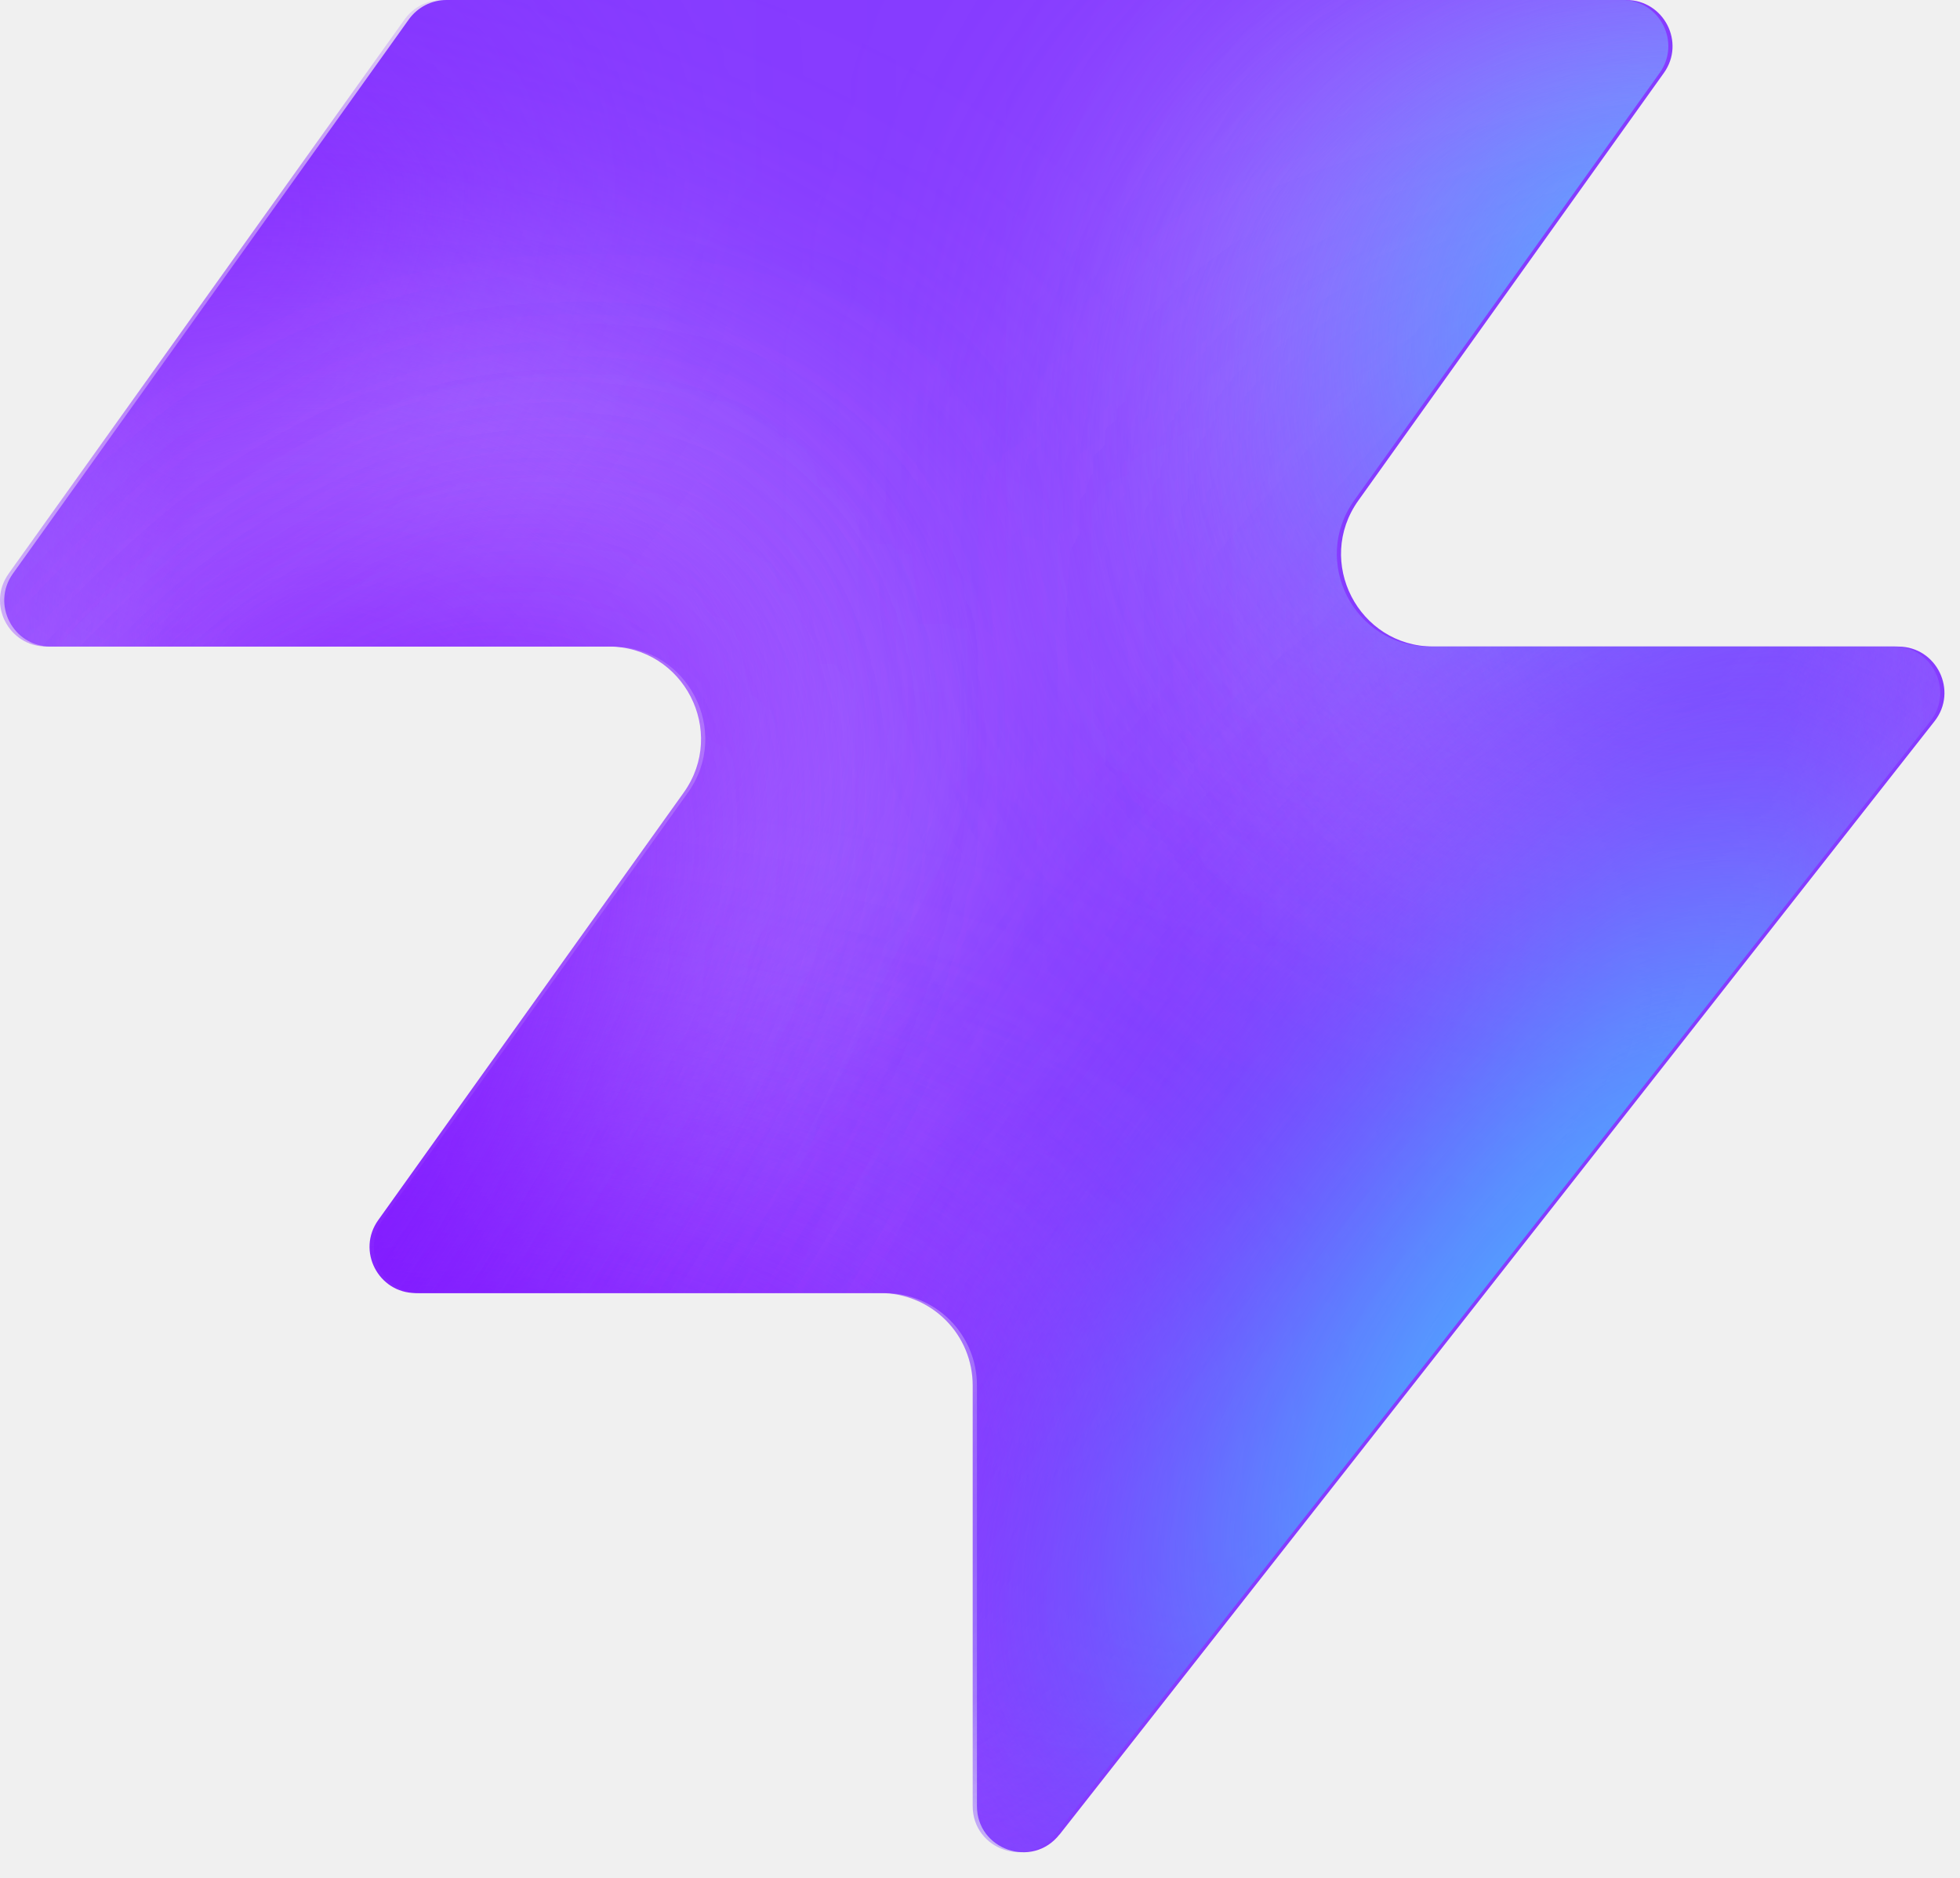
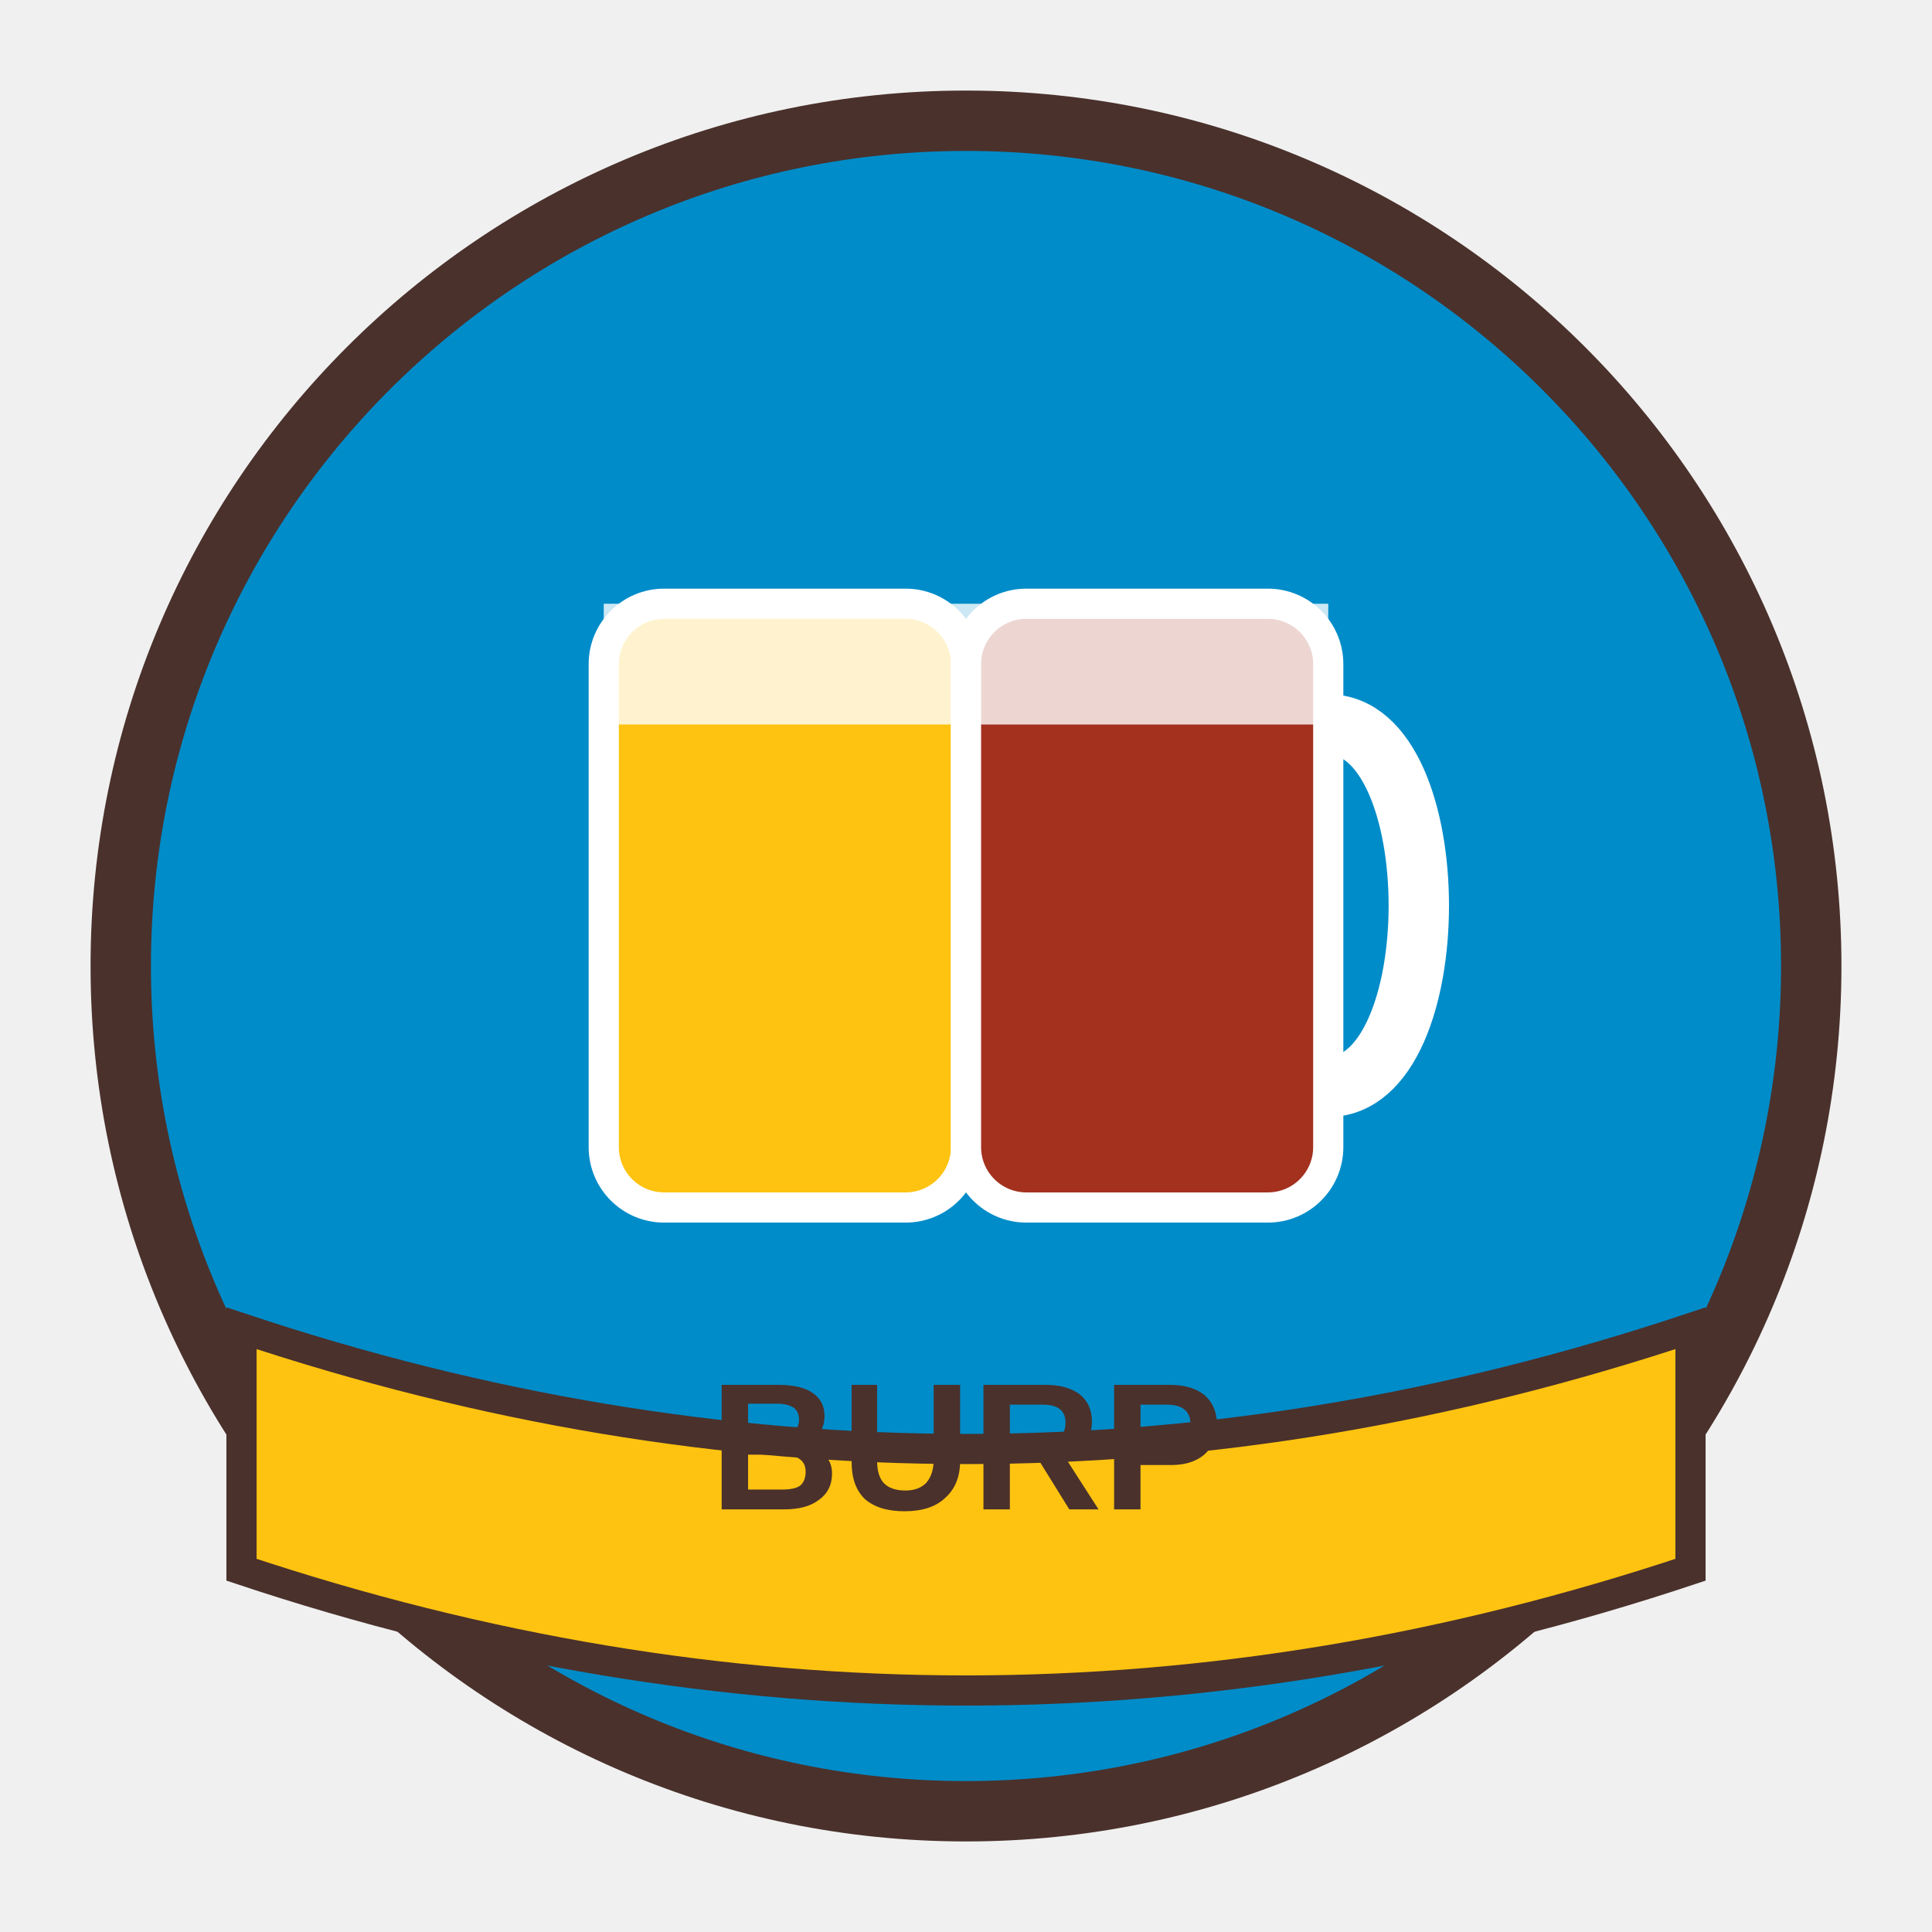
- <svg xmlns="http://www.w3.org/2000/svg" width="48" height="46" fill="none" viewBox="0 0 48 46">
-   <path fill="#863bff" d="M25.946 44.938c-.664.845-2.021.375-2.021-.698V33.937a2.26 2.26 0 0 0-2.262-2.262H10.287c-.92 0-1.456-1.04-.92-1.788l7.48-10.471c1.07-1.497 0-3.578-1.842-3.578H1.237c-.92 0-1.456-1.04-.92-1.788L10.013.474c.214-.297.556-.474.92-.474h28.894c.92 0 1.456 1.04.92 1.788l-7.48 10.471c-1.07 1.498 0 3.579 1.842 3.579h11.377c.943 0 1.473 1.088.89 1.83L25.947 44.94z" style="fill:#863bff;fill:color(display-p3 .525 .23 1);fill-opacity:1" />
-   <mask id="a" width="48" height="46" x="0" y="0" maskUnits="userSpaceOnUse" style="mask-type:alpha">
-     <path fill="#000" d="M25.842 44.938c-.664.844-2.021.375-2.021-.698V33.937a2.26 2.26 0 0 0-2.262-2.262H10.183c-.92 0-1.456-1.04-.92-1.788l7.48-10.471c1.07-1.498 0-3.579-1.842-3.579H1.133c-.92 0-1.456-1.04-.92-1.787L9.91.473c.214-.297.556-.474.92-.474h28.894c.92 0 1.456 1.04.92 1.788l-7.48 10.471c-1.07 1.498 0 3.578 1.842 3.578h11.377c.943 0 1.473 1.088.89 1.832L25.843 44.94z" style="fill:#000;fill-opacity:1" />
-   </mask>
-   <g mask="url(#a)">
-     <g filter="url(#b)">
-       <ellipse cx="5.508" cy="14.704" fill="#ede6ff" rx="5.508" ry="14.704" style="fill:#ede6ff;fill:color(display-p3 .927 .903 1);fill-opacity:1" transform="matrix(.00324 1 1 -.00324 -4.47 31.516)" />
-     </g>
-     <g filter="url(#c)">
-       <ellipse cx="10.399" cy="29.851" fill="#ede6ff" rx="10.399" ry="29.851" style="fill:#ede6ff;fill:color(display-p3 .927 .903 1);fill-opacity:1" transform="matrix(.00324 1 1 -.00324 -39.328 7.883)" />
-     </g>
-     <g filter="url(#d)">
-       <ellipse cx="5.508" cy="30.487" fill="#7e14ff" rx="5.508" ry="30.487" style="fill:#7e14ff;fill:color(display-p3 .492 .077 1);fill-opacity:1" transform="rotate(89.814 -25.913 -14.639)scale(1 -1)" />
-     </g>
-     <g filter="url(#e)">
-       <ellipse cx="5.508" cy="30.599" fill="#7e14ff" rx="5.508" ry="30.599" style="fill:#7e14ff;fill:color(display-p3 .492 .077 1);fill-opacity:1" transform="rotate(89.814 -32.644 -3.334)scale(1 -1)" />
-     </g>
-     <g filter="url(#f)">
-       <ellipse cx="5.508" cy="30.599" fill="#7e14ff" rx="5.508" ry="30.599" style="fill:#7e14ff;fill:color(display-p3 .492 .077 1);fill-opacity:1" transform="matrix(.00324 1 1 -.00324 -34.34 30.47)" />
-     </g>
-     <g filter="url(#g)">
-       <ellipse cx="14.072" cy="22.078" fill="#ede6ff" rx="14.072" ry="22.078" style="fill:#ede6ff;fill:color(display-p3 .927 .903 1);fill-opacity:1" transform="rotate(93.35 24.506 48.493)scale(-1 1)" />
-     </g>
-     <g filter="url(#h)">
-       <ellipse cx="3.47" cy="21.501" fill="#7e14ff" rx="3.47" ry="21.501" style="fill:#7e14ff;fill:color(display-p3 .492 .077 1);fill-opacity:1" transform="rotate(89.009 28.708 47.59)scale(-1 1)" />
-     </g>
-     <g filter="url(#i)">
-       <ellipse cx="3.47" cy="21.501" fill="#7e14ff" rx="3.47" ry="21.501" style="fill:#7e14ff;fill:color(display-p3 .492 .077 1);fill-opacity:1" transform="rotate(89.009 28.708 47.59)scale(-1 1)" />
-     </g>
-     <g filter="url(#j)">
-       <ellipse cx=".387" cy="8.972" fill="#7e14ff" rx="4.407" ry="29.108" style="fill:#7e14ff;fill:color(display-p3 .492 .077 1);fill-opacity:1" transform="rotate(39.51 .387 8.972)" />
-     </g>
-     <g filter="url(#k)">
-       <ellipse cx="47.523" cy="-6.092" fill="#7e14ff" rx="4.407" ry="29.108" style="fill:#7e14ff;fill:color(display-p3 .492 .077 1);fill-opacity:1" transform="rotate(37.892 47.523 -6.092)" />
-     </g>
-     <g filter="url(#l)">
-       <ellipse cx="41.412" cy="6.333" fill="#47bfff" rx="5.971" ry="9.665" style="fill:#47bfff;fill:color(display-p3 .28 .748 1);fill-opacity:1" transform="rotate(37.892 41.412 6.333)" />
-     </g>
-     <g filter="url(#m)">
-       <ellipse cx="-1.879" cy="38.332" fill="#7e14ff" rx="4.407" ry="29.108" style="fill:#7e14ff;fill:color(display-p3 .492 .077 1);fill-opacity:1" transform="rotate(37.892 -1.88 38.332)" />
-     </g>
-     <g filter="url(#n)">
-       <ellipse cx="-1.879" cy="38.332" fill="#7e14ff" rx="4.407" ry="29.108" style="fill:#7e14ff;fill:color(display-p3 .492 .077 1);fill-opacity:1" transform="rotate(37.892 -1.88 38.332)" />
-     </g>
-     <g filter="url(#o)">
-       <ellipse cx="35.651" cy="29.907" fill="#7e14ff" rx="4.407" ry="29.108" style="fill:#7e14ff;fill:color(display-p3 .492 .077 1);fill-opacity:1" transform="rotate(37.892 35.651 29.907)" />
-     </g>
-     <g filter="url(#p)">
-       <ellipse cx="38.418" cy="32.4" fill="#47bfff" rx="5.971" ry="15.297" style="fill:#47bfff;fill:color(display-p3 .28 .748 1);fill-opacity:1" transform="rotate(37.892 38.418 32.4)" />
-     </g>
-   </g>
-   <defs>
-     <filter id="b" width="60.045" height="41.654" x="-19.77" y="16.149" color-interpolation-filters="sRGB" filterUnits="userSpaceOnUse">
-       <feFlood flood-opacity="0" result="BackgroundImageFix" />
-       <feBlend in="SourceGraphic" in2="BackgroundImageFix" result="shape" />
-       <feGaussianBlur result="effect1_foregroundBlur_2002_17158" stdDeviation="7.659" />
-     </filter>
-     <filter id="c" width="90.34" height="51.437" x="-54.613" y="-7.533" color-interpolation-filters="sRGB" filterUnits="userSpaceOnUse">
-       <feFlood flood-opacity="0" result="BackgroundImageFix" />
-       <feBlend in="SourceGraphic" in2="BackgroundImageFix" result="shape" />
-       <feGaussianBlur result="effect1_foregroundBlur_2002_17158" stdDeviation="7.659" />
-     </filter>
-     <filter id="d" width="79.355" height="29.4" x="-49.64" y="2.03" color-interpolation-filters="sRGB" filterUnits="userSpaceOnUse">
-       <feFlood flood-opacity="0" result="BackgroundImageFix" />
-       <feBlend in="SourceGraphic" in2="BackgroundImageFix" result="shape" />
-       <feGaussianBlur result="effect1_foregroundBlur_2002_17158" stdDeviation="4.596" />
-     </filter>
-     <filter id="e" width="79.579" height="29.4" x="-45.045" y="20.029" color-interpolation-filters="sRGB" filterUnits="userSpaceOnUse">
-       <feFlood flood-opacity="0" result="BackgroundImageFix" />
-       <feBlend in="SourceGraphic" in2="BackgroundImageFix" result="shape" />
-       <feGaussianBlur result="effect1_foregroundBlur_2002_17158" stdDeviation="4.596" />
-     </filter>
-     <filter id="f" width="79.579" height="29.4" x="-43.513" y="21.178" color-interpolation-filters="sRGB" filterUnits="userSpaceOnUse">
-       <feFlood flood-opacity="0" result="BackgroundImageFix" />
-       <feBlend in="SourceGraphic" in2="BackgroundImageFix" result="shape" />
-       <feGaussianBlur result="effect1_foregroundBlur_2002_17158" stdDeviation="4.596" />
-     </filter>
-     <filter id="g" width="74.749" height="58.852" x="15.756" y="-17.901" color-interpolation-filters="sRGB" filterUnits="userSpaceOnUse">
-       <feFlood flood-opacity="0" result="BackgroundImageFix" />
-       <feBlend in="SourceGraphic" in2="BackgroundImageFix" result="shape" />
-       <feGaussianBlur result="effect1_foregroundBlur_2002_17158" stdDeviation="7.659" />
-     </filter>
-     <filter id="h" width="61.377" height="25.362" x="23.548" y="2.284" color-interpolation-filters="sRGB" filterUnits="userSpaceOnUse">
-       <feFlood flood-opacity="0" result="BackgroundImageFix" />
-       <feBlend in="SourceGraphic" in2="BackgroundImageFix" result="shape" />
-       <feGaussianBlur result="effect1_foregroundBlur_2002_17158" stdDeviation="4.596" />
-     </filter>
-     <filter id="i" width="61.377" height="25.362" x="23.548" y="2.284" color-interpolation-filters="sRGB" filterUnits="userSpaceOnUse">
-       <feFlood flood-opacity="0" result="BackgroundImageFix" />
-       <feBlend in="SourceGraphic" in2="BackgroundImageFix" result="shape" />
-       <feGaussianBlur result="effect1_foregroundBlur_2002_17158" stdDeviation="4.596" />
-     </filter>
-     <filter id="j" width="56.045" height="63.649" x="-27.636" y="-22.853" color-interpolation-filters="sRGB" filterUnits="userSpaceOnUse">
-       <feFlood flood-opacity="0" result="BackgroundImageFix" />
-       <feBlend in="SourceGraphic" in2="BackgroundImageFix" result="shape" />
-       <feGaussianBlur result="effect1_foregroundBlur_2002_17158" stdDeviation="4.596" />
-     </filter>
-     <filter id="k" width="54.814" height="64.646" x="20.116" y="-38.415" color-interpolation-filters="sRGB" filterUnits="userSpaceOnUse">
-       <feFlood flood-opacity="0" result="BackgroundImageFix" />
-       <feBlend in="SourceGraphic" in2="BackgroundImageFix" result="shape" />
-       <feGaussianBlur result="effect1_foregroundBlur_2002_17158" stdDeviation="4.596" />
-     </filter>
-     <filter id="l" width="33.541" height="35.313" x="24.641" y="-11.323" color-interpolation-filters="sRGB" filterUnits="userSpaceOnUse">
-       <feFlood flood-opacity="0" result="BackgroundImageFix" />
-       <feBlend in="SourceGraphic" in2="BackgroundImageFix" result="shape" />
-       <feGaussianBlur result="effect1_foregroundBlur_2002_17158" stdDeviation="4.596" />
-     </filter>
-     <filter id="m" width="54.814" height="64.646" x="-29.286" y="6.009" color-interpolation-filters="sRGB" filterUnits="userSpaceOnUse">
-       <feFlood flood-opacity="0" result="BackgroundImageFix" />
-       <feBlend in="SourceGraphic" in2="BackgroundImageFix" result="shape" />
-       <feGaussianBlur result="effect1_foregroundBlur_2002_17158" stdDeviation="4.596" />
-     </filter>
-     <filter id="n" width="54.814" height="64.646" x="-29.286" y="6.009" color-interpolation-filters="sRGB" filterUnits="userSpaceOnUse">
-       <feFlood flood-opacity="0" result="BackgroundImageFix" />
-       <feBlend in="SourceGraphic" in2="BackgroundImageFix" result="shape" />
-       <feGaussianBlur result="effect1_foregroundBlur_2002_17158" stdDeviation="4.596" />
-     </filter>
-     <filter id="o" width="54.814" height="64.646" x="8.244" y="-2.416" color-interpolation-filters="sRGB" filterUnits="userSpaceOnUse">
-       <feFlood flood-opacity="0" result="BackgroundImageFix" />
-       <feBlend in="SourceGraphic" in2="BackgroundImageFix" result="shape" />
-       <feGaussianBlur result="effect1_foregroundBlur_2002_17158" stdDeviation="4.596" />
-     </filter>
-     <filter id="p" width="39.409" height="43.623" x="18.713" y="10.588" color-interpolation-filters="sRGB" filterUnits="userSpaceOnUse">
-       <feFlood flood-opacity="0" result="BackgroundImageFix" />
-       <feBlend in="SourceGraphic" in2="BackgroundImageFix" result="shape" />
-       <feGaussianBlur result="effect1_foregroundBlur_2002_17158" stdDeviation="4.596" />
-     </filter>
-   </defs>
+ <svg xmlns="http://www.w3.org/2000/svg" viewBox="0 0 32 32">
+   <circle cx="16" cy="16" r="14" fill="#008cc9" stroke="#4a312c" stroke-width="1" />
+   <rect x="10" y="10" width="6" height="10" rx="1" fill="#fec310" stroke="white" stroke-width="0.5" />
+   <path d="M10 10 h6 v2 h-6 z" fill="white" opacity="0.8" />
+   <path d="M16 12 c2 0 2 6 0 6" fill="none" stroke="white" stroke-width="1" />
+   <rect x="16" y="10" width="6" height="10" rx="1" fill="#a3311e" stroke="white" stroke-width="0.5" />
+   <path d="M16 10 h6 v2 h-6 z" fill="white" opacity="0.8" />
+   <path d="M16 12 c-2 0 -2 6 0 6" fill="none" stroke="white" stroke-width="1" transform="rotate(180 19 15)" />
+   <path d="M4 22 q12 4 24 0 v4 q-12 4 -24 0 z" fill="#fec310" stroke="#4a312c" stroke-width="0.5" />
+   <text x="16" y="25" font-family="Arial, sans-serif" font-size="3" font-weight="bold" text-anchor="middle" fill="#4a312c">BURP</text>
</svg>
